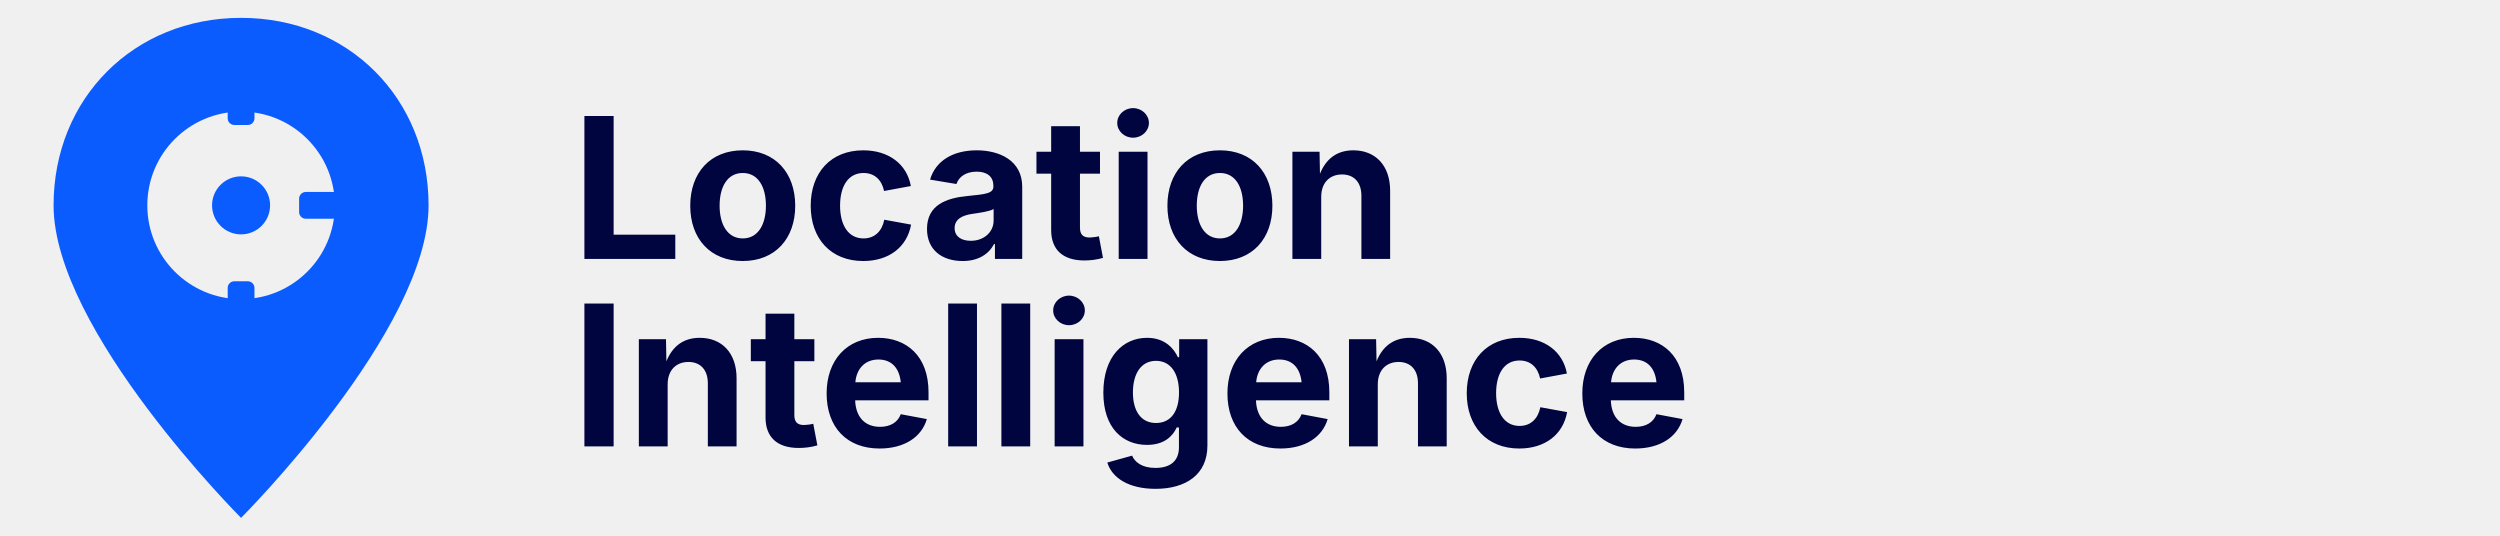
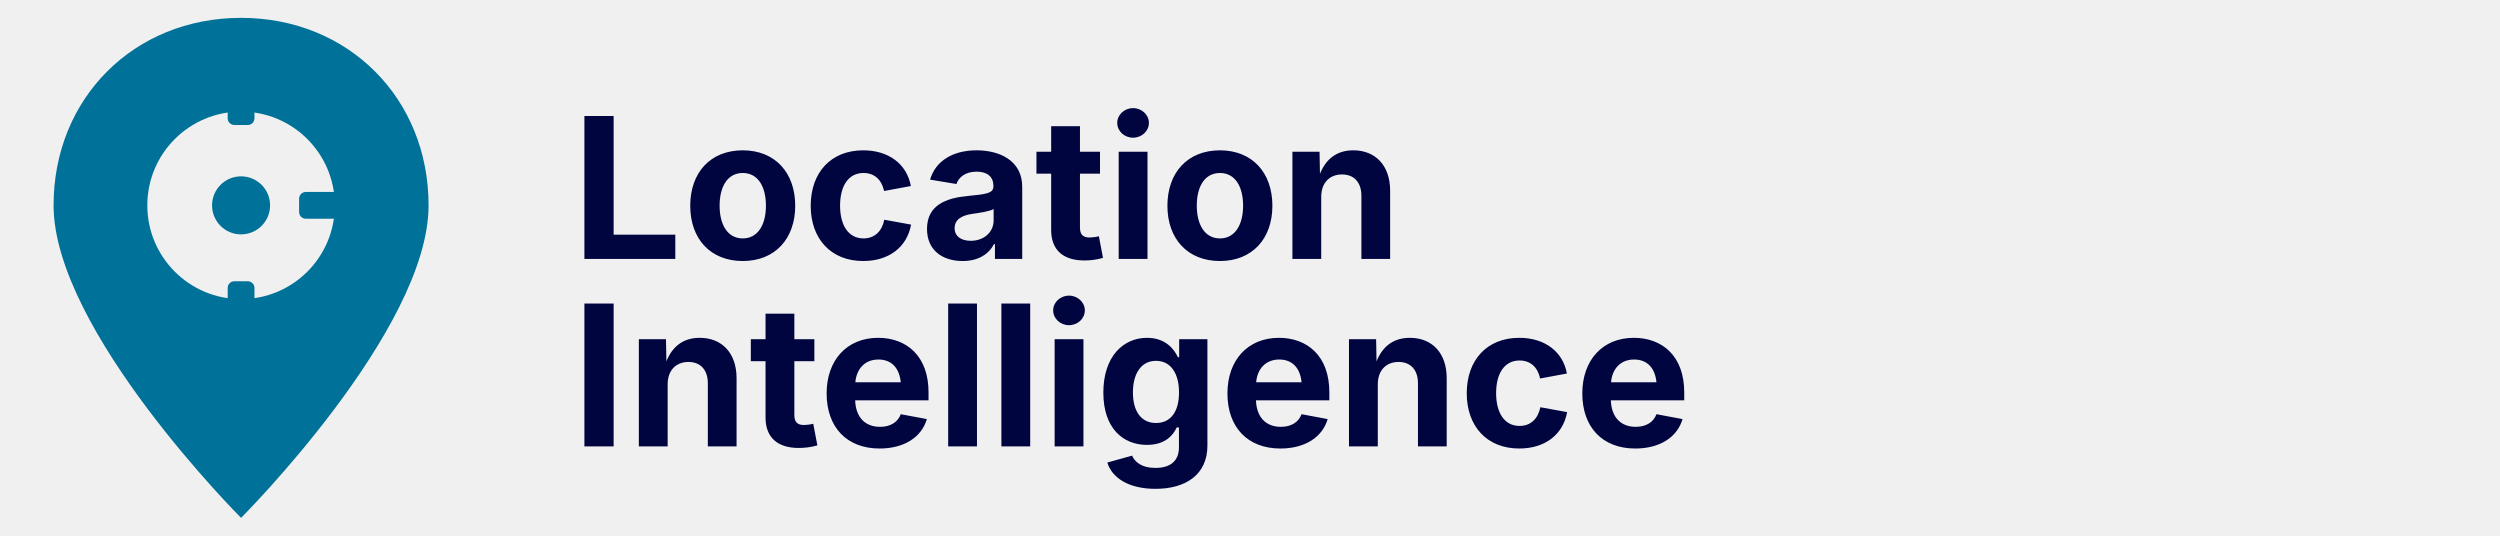
<svg xmlns="http://www.w3.org/2000/svg" viewBox="0 0 560 120">
  <g transform="translate(4,0)">
    <defs>
      <mask id="holeh1">
        <rect width="100" height="120" fill="white" />
        <circle cx="50" cy="46" r="21" fill="black" />
      </mask>
    </defs>
-     <path d="M50 4 C74 4 92 22 92 46 C92 74 50 116 50 116 C50 116 8 74 8 46 C8 22 26 4 50 4 Z" fill="#0B5CFF" mask="url(#holeh1)" />
-     <g fill="#0B5CFF">
+     <path d="M50 4 C74 4 92 22 92 46 C92 74 50 116 50 116 C50 116 8 74 8 46 C8 22 26 4 50 4 Z" fill="#007198" mask="url(#holeh1)" />
+     <g fill="#007198">
      <rect x="47" y="19" width="6" height="9" rx="1.5" />
      <rect x="47" y="63" width="6" height="9" rx="1.5" />
      <rect x="19" y="43" width="9" height="6" rx="1.5" />
      <rect x="63" y="43" width="9" height="6" rx="1.5" />
      <circle cx="50" cy="46" r="6.5" />
    </g>
  </g>
  <text x="128" y="58" font-family="Inter, Arial, sans-serif" font-size="44" font-weight="700" fill="#000540">Location</text>
  <text x="128" y="100" font-family="Inter, Arial, sans-serif" font-size="44" font-weight="700" fill="#000540">Intelligence</text>
</svg>
